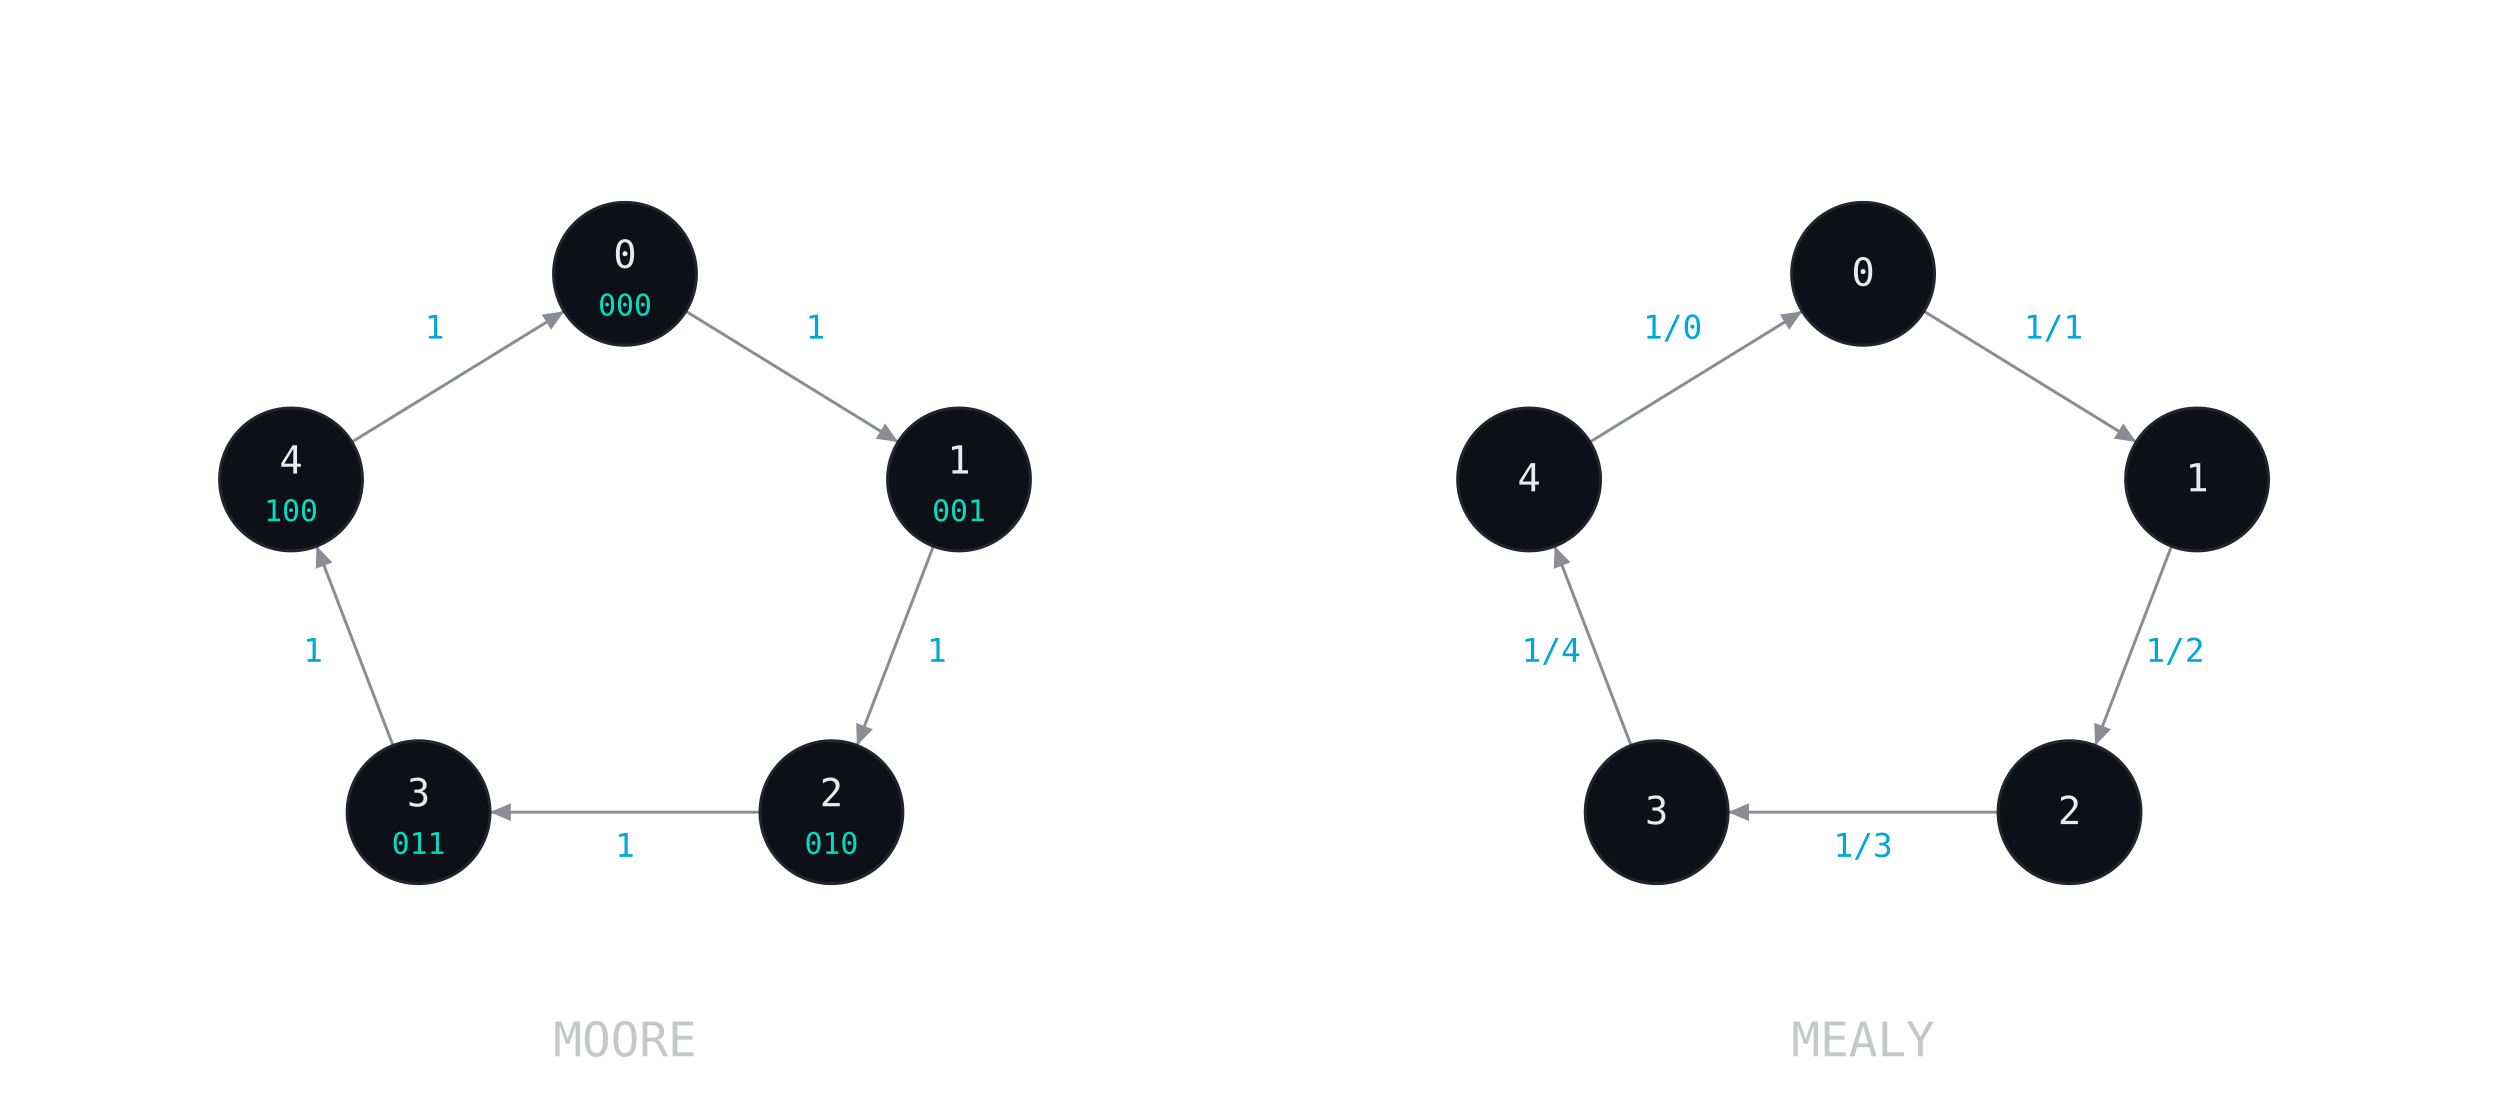
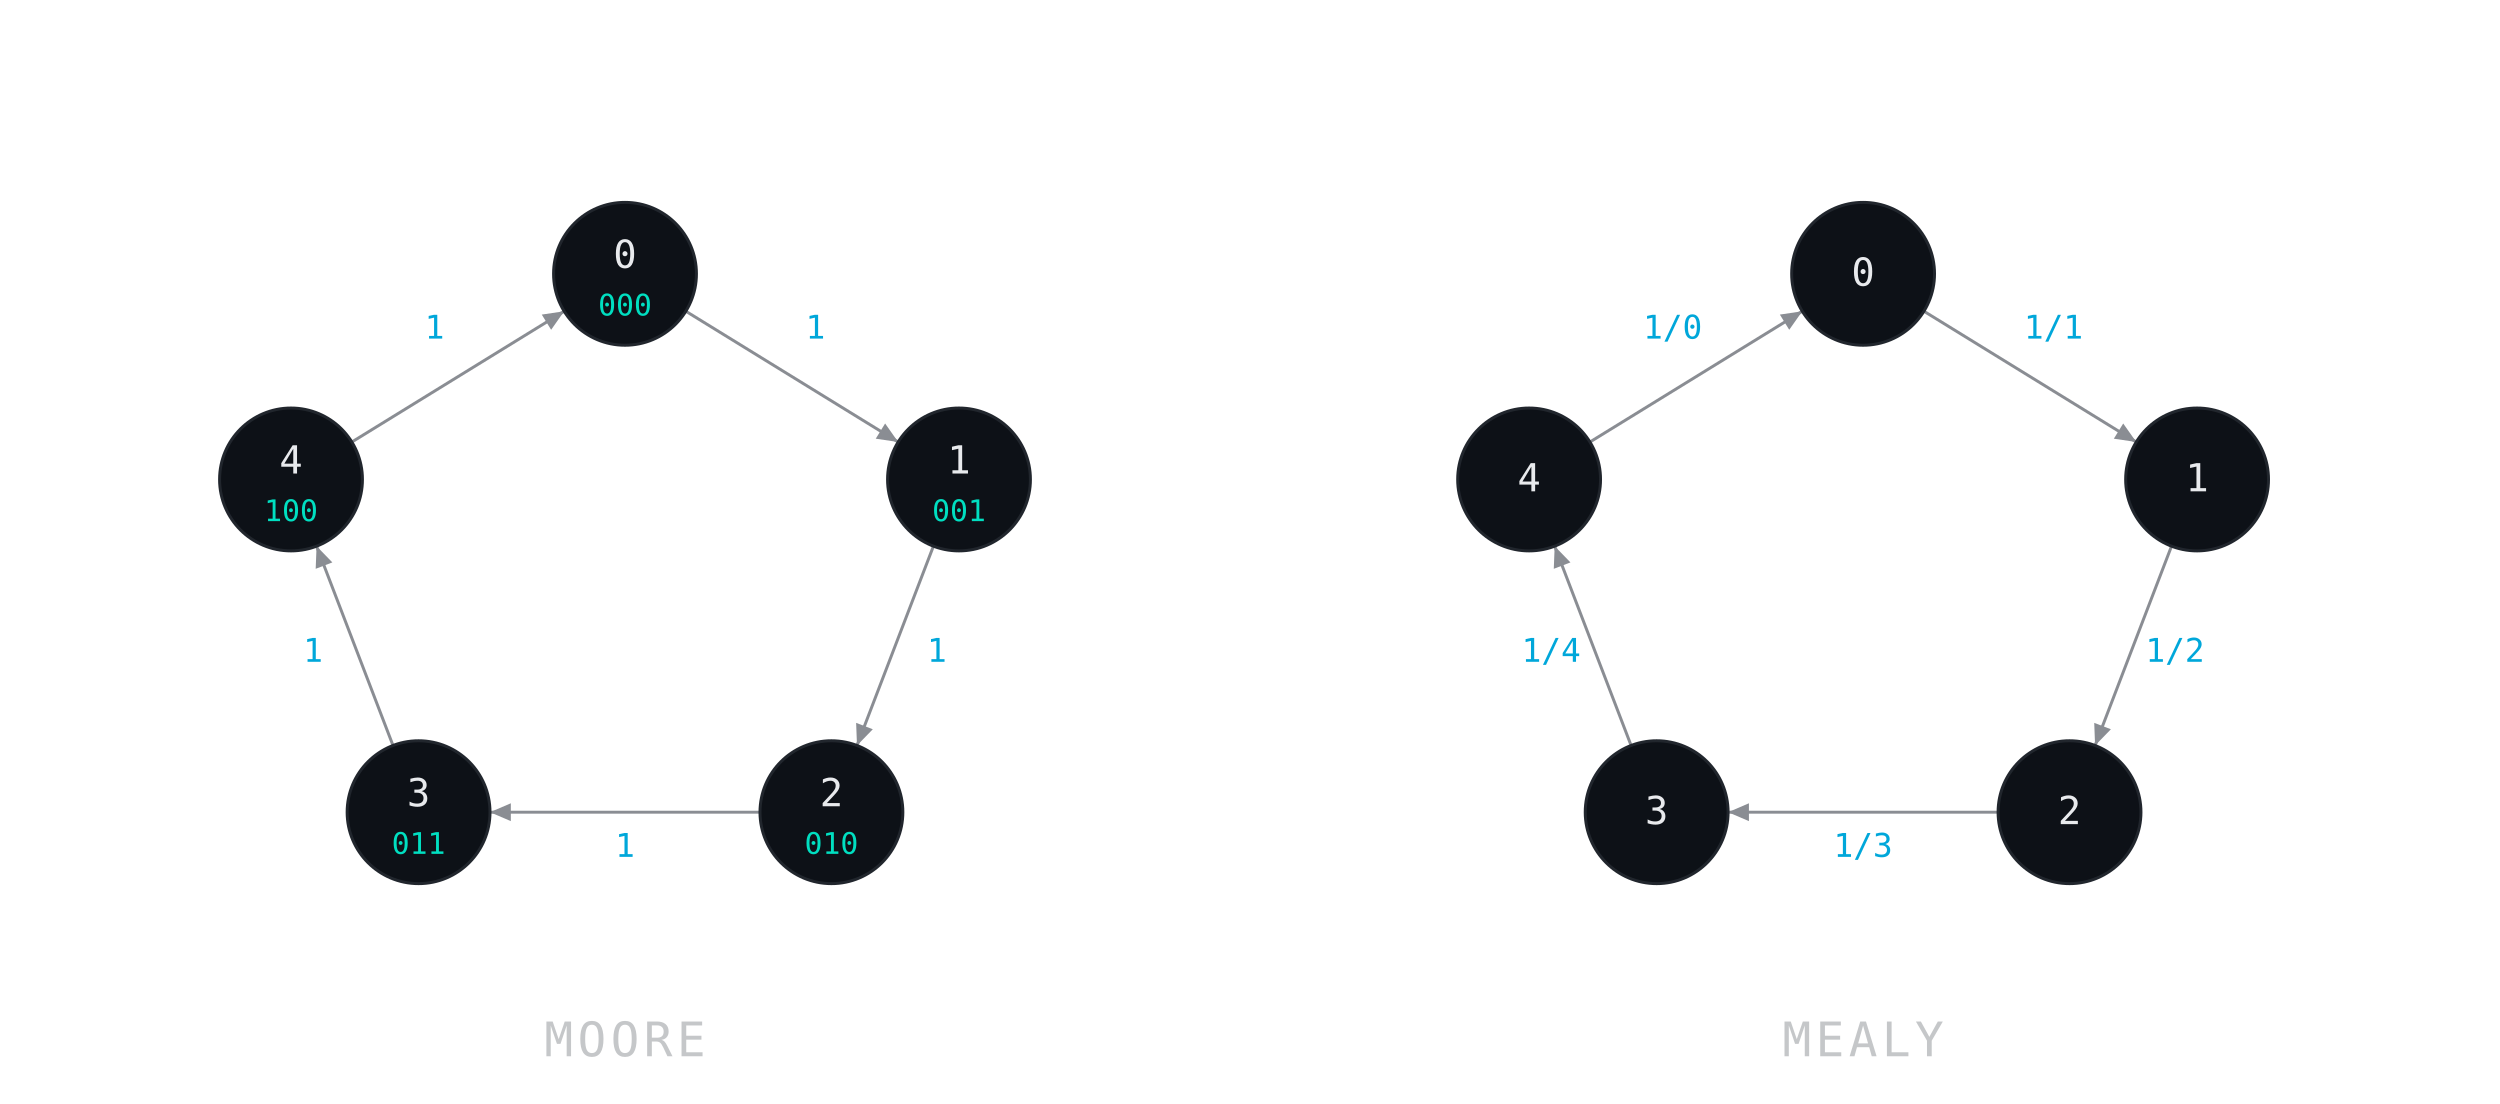
<svg xmlns="http://www.w3.org/2000/svg" viewBox="0 0 840 370.9" role="img" aria-label="Mod-5 Counter state machine">
  <path d="M230.44,104.58 Q266.11,126.55 301.79,148.52" fill="none" stroke="#8a8d93" stroke-width="1" />
  <path d="M301.79,148.52 L294.25,147.4 L297.4,142.29 Z" fill="#8a8d93" />
  <text x="273.98" y="113.78" fill="#00a7da" font-family="Consolas" font-size="11" font-weight="400" text-anchor="middle">1</text>
  <path d="M313.63,183.51 Q300.79,217 287.95,250.49" fill="none" stroke="#8a8d93" stroke-width="1" />
  <path d="M287.95,250.49 L287.66,242.88 L293.26,245.03 Z" fill="#8a8d93" />
  <text x="314.8" y="222.37" fill="#00a7da" font-family="Consolas" font-size="11" font-weight="400" text-anchor="middle">1</text>
  <path d="M255.36,272.9 Q210,272.9 164.64,272.9" fill="none" stroke="#8a8d93" stroke-width="1" />
  <path d="M164.64,272.9 L171.64,269.9 L171.64,275.9 Z" fill="#8a8d93" />
  <text x="210" y="287.9" fill="#00a7da" font-family="Consolas" font-size="11" font-weight="400" text-anchor="middle">1</text>
  <path d="M132.05,250.49 Q119.21,217 106.37,183.51" fill="none" stroke="#8a8d93" stroke-width="1" />
  <path d="M106.37,183.51 L111.67,188.97 L106.07,191.12 Z" fill="#8a8d93" />
  <text x="105.2" y="222.37" fill="#00a7da" font-family="Consolas" font-size="11" font-weight="400" text-anchor="middle">1</text>
  <path d="M118.21,148.52 Q153.89,126.55 189.56,104.58" fill="none" stroke="#8a8d93" stroke-width="1" />
  <path d="M189.56,104.58 L185.18,110.81 L182.03,105.7 Z" fill="#8a8d93" />
  <text x="146.02" y="113.78" fill="#00a7da" font-family="Consolas" font-size="11" font-weight="400" text-anchor="middle">1</text>
  <circle cx="210" cy="92" r="24" fill="#0d1117" stroke="#21262d" stroke-width="1" />
  <text x="210" y="90" fill="#e8eaed" font-family="Consolas" font-size="13" font-weight="400" text-anchor="middle">0</text>
  <text x="210" y="106" fill="#00dfc1" font-family="Consolas" font-size="10" font-weight="400" text-anchor="middle">000</text>
  <circle cx="322.22" cy="161.1" r="24" fill="#0d1117" stroke="#21262d" stroke-width="1" />
  <text x="322.22" y="159.1" fill="#e8eaed" font-family="Consolas" font-size="13" font-weight="400" text-anchor="middle">1</text>
  <text x="322.22" y="175.1" fill="#00dfc1" font-family="Consolas" font-size="10" font-weight="400" text-anchor="middle">001</text>
  <circle cx="279.36" cy="272.9" r="24" fill="#0d1117" stroke="#21262d" stroke-width="1" />
  <text x="279.36" y="270.9" fill="#e8eaed" font-family="Consolas" font-size="13" font-weight="400" text-anchor="middle">2</text>
  <text x="279.36" y="286.9" fill="#00dfc1" font-family="Consolas" font-size="10" font-weight="400" text-anchor="middle">010</text>
  <circle cx="140.64" cy="272.9" r="24" fill="#0d1117" stroke="#21262d" stroke-width="1" />
  <text x="140.64" y="270.9" fill="#e8eaed" font-family="Consolas" font-size="13" font-weight="400" text-anchor="middle">3</text>
  <text x="140.64" y="286.9" fill="#00dfc1" font-family="Consolas" font-size="10" font-weight="400" text-anchor="middle">011</text>
  <circle cx="97.78" cy="161.1" r="24" fill="#0d1117" stroke="#21262d" stroke-width="1" />
  <text x="97.78" y="159.1" fill="#e8eaed" font-family="Consolas" font-size="13" font-weight="400" text-anchor="middle">4</text>
  <text x="97.78" y="175.1" fill="#00dfc1" font-family="Consolas" font-size="10" font-weight="400" text-anchor="middle">100</text>
-   <text x="210" y="354.9" fill="#c5c7c9" font-family="Consolas" font-size="16" font-weight="400" text-anchor="middle">MOORE</text>
+   <text x="210" y="354.9" fill="#c5c7c9" font-family="Consolas" font-size="16" font-weight="400" text-anchor="middle" letter-spacing="1.5px">MOORE</text>
  <path d="M646.44,104.58 Q682.11,126.55 717.79,148.52" fill="none" stroke="#8a8d93" stroke-width="1" />
  <path d="M717.79,148.52 L710.25,147.4 L713.4,142.29 Z" fill="#8a8d93" />
  <text x="689.98" y="113.78" fill="#00a7da" font-family="Consolas" font-size="11" font-weight="400" text-anchor="middle">1/1</text>
  <path d="M729.63,183.51 Q716.79,217 703.95,250.49" fill="none" stroke="#8a8d93" stroke-width="1" />
  <path d="M703.95,250.49 L703.66,242.88 L709.26,245.03 Z" fill="#8a8d93" />
  <text x="730.8" y="222.37" fill="#00a7da" font-family="Consolas" font-size="11" font-weight="400" text-anchor="middle">1/2</text>
  <path d="M671.36,272.9 Q626,272.9 580.64,272.9" fill="none" stroke="#8a8d93" stroke-width="1" />
  <path d="M580.64,272.9 L587.64,269.9 L587.64,275.9 Z" fill="#8a8d93" />
  <text x="626" y="287.9" fill="#00a7da" font-family="Consolas" font-size="11" font-weight="400" text-anchor="middle">1/3</text>
  <path d="M548.05,250.49 Q535.21,217 522.37,183.51" fill="none" stroke="#8a8d93" stroke-width="1" />
  <path d="M522.37,183.51 L527.67,188.97 L522.07,191.12 Z" fill="#8a8d93" />
  <text x="521.2" y="222.37" fill="#00a7da" font-family="Consolas" font-size="11" font-weight="400" text-anchor="middle">1/4</text>
  <path d="M534.21,148.52 Q569.89,126.55 605.56,104.58" fill="none" stroke="#8a8d93" stroke-width="1" />
  <path d="M605.56,104.58 L601.18,110.81 L598.03,105.7 Z" fill="#8a8d93" />
  <text x="562.02" y="113.78" fill="#00a7da" font-family="Consolas" font-size="11" font-weight="400" text-anchor="middle">1/0</text>
  <circle cx="626" cy="92" r="24" fill="#0d1117" stroke="#21262d" stroke-width="1" />
  <text x="626" y="96" fill="#e8eaed" font-family="Consolas" font-size="13" font-weight="400" text-anchor="middle">0</text>
  <circle cx="738.22" cy="161.1" r="24" fill="#0d1117" stroke="#21262d" stroke-width="1" />
  <text x="738.22" y="165.1" fill="#e8eaed" font-family="Consolas" font-size="13" font-weight="400" text-anchor="middle">1</text>
  <circle cx="695.36" cy="272.9" r="24" fill="#0d1117" stroke="#21262d" stroke-width="1" />
  <text x="695.36" y="276.9" fill="#e8eaed" font-family="Consolas" font-size="13" font-weight="400" text-anchor="middle">2</text>
  <circle cx="556.64" cy="272.9" r="24" fill="#0d1117" stroke="#21262d" stroke-width="1" />
  <text x="556.64" y="276.9" fill="#e8eaed" font-family="Consolas" font-size="13" font-weight="400" text-anchor="middle">3</text>
  <circle cx="513.78" cy="161.1" r="24" fill="#0d1117" stroke="#21262d" stroke-width="1" />
  <text x="513.78" y="165.1" fill="#e8eaed" font-family="Consolas" font-size="13" font-weight="400" text-anchor="middle">4</text>
-   <text x="626" y="354.9" fill="#c5c7c9" font-family="Consolas" font-size="16" font-weight="400" text-anchor="middle">MEALY</text>
+   <text x="626" y="354.9" fill="#c5c7c9" font-family="Consolas" font-size="16" font-weight="400" text-anchor="middle" letter-spacing="1.5px">MEALY</text>
</svg>
